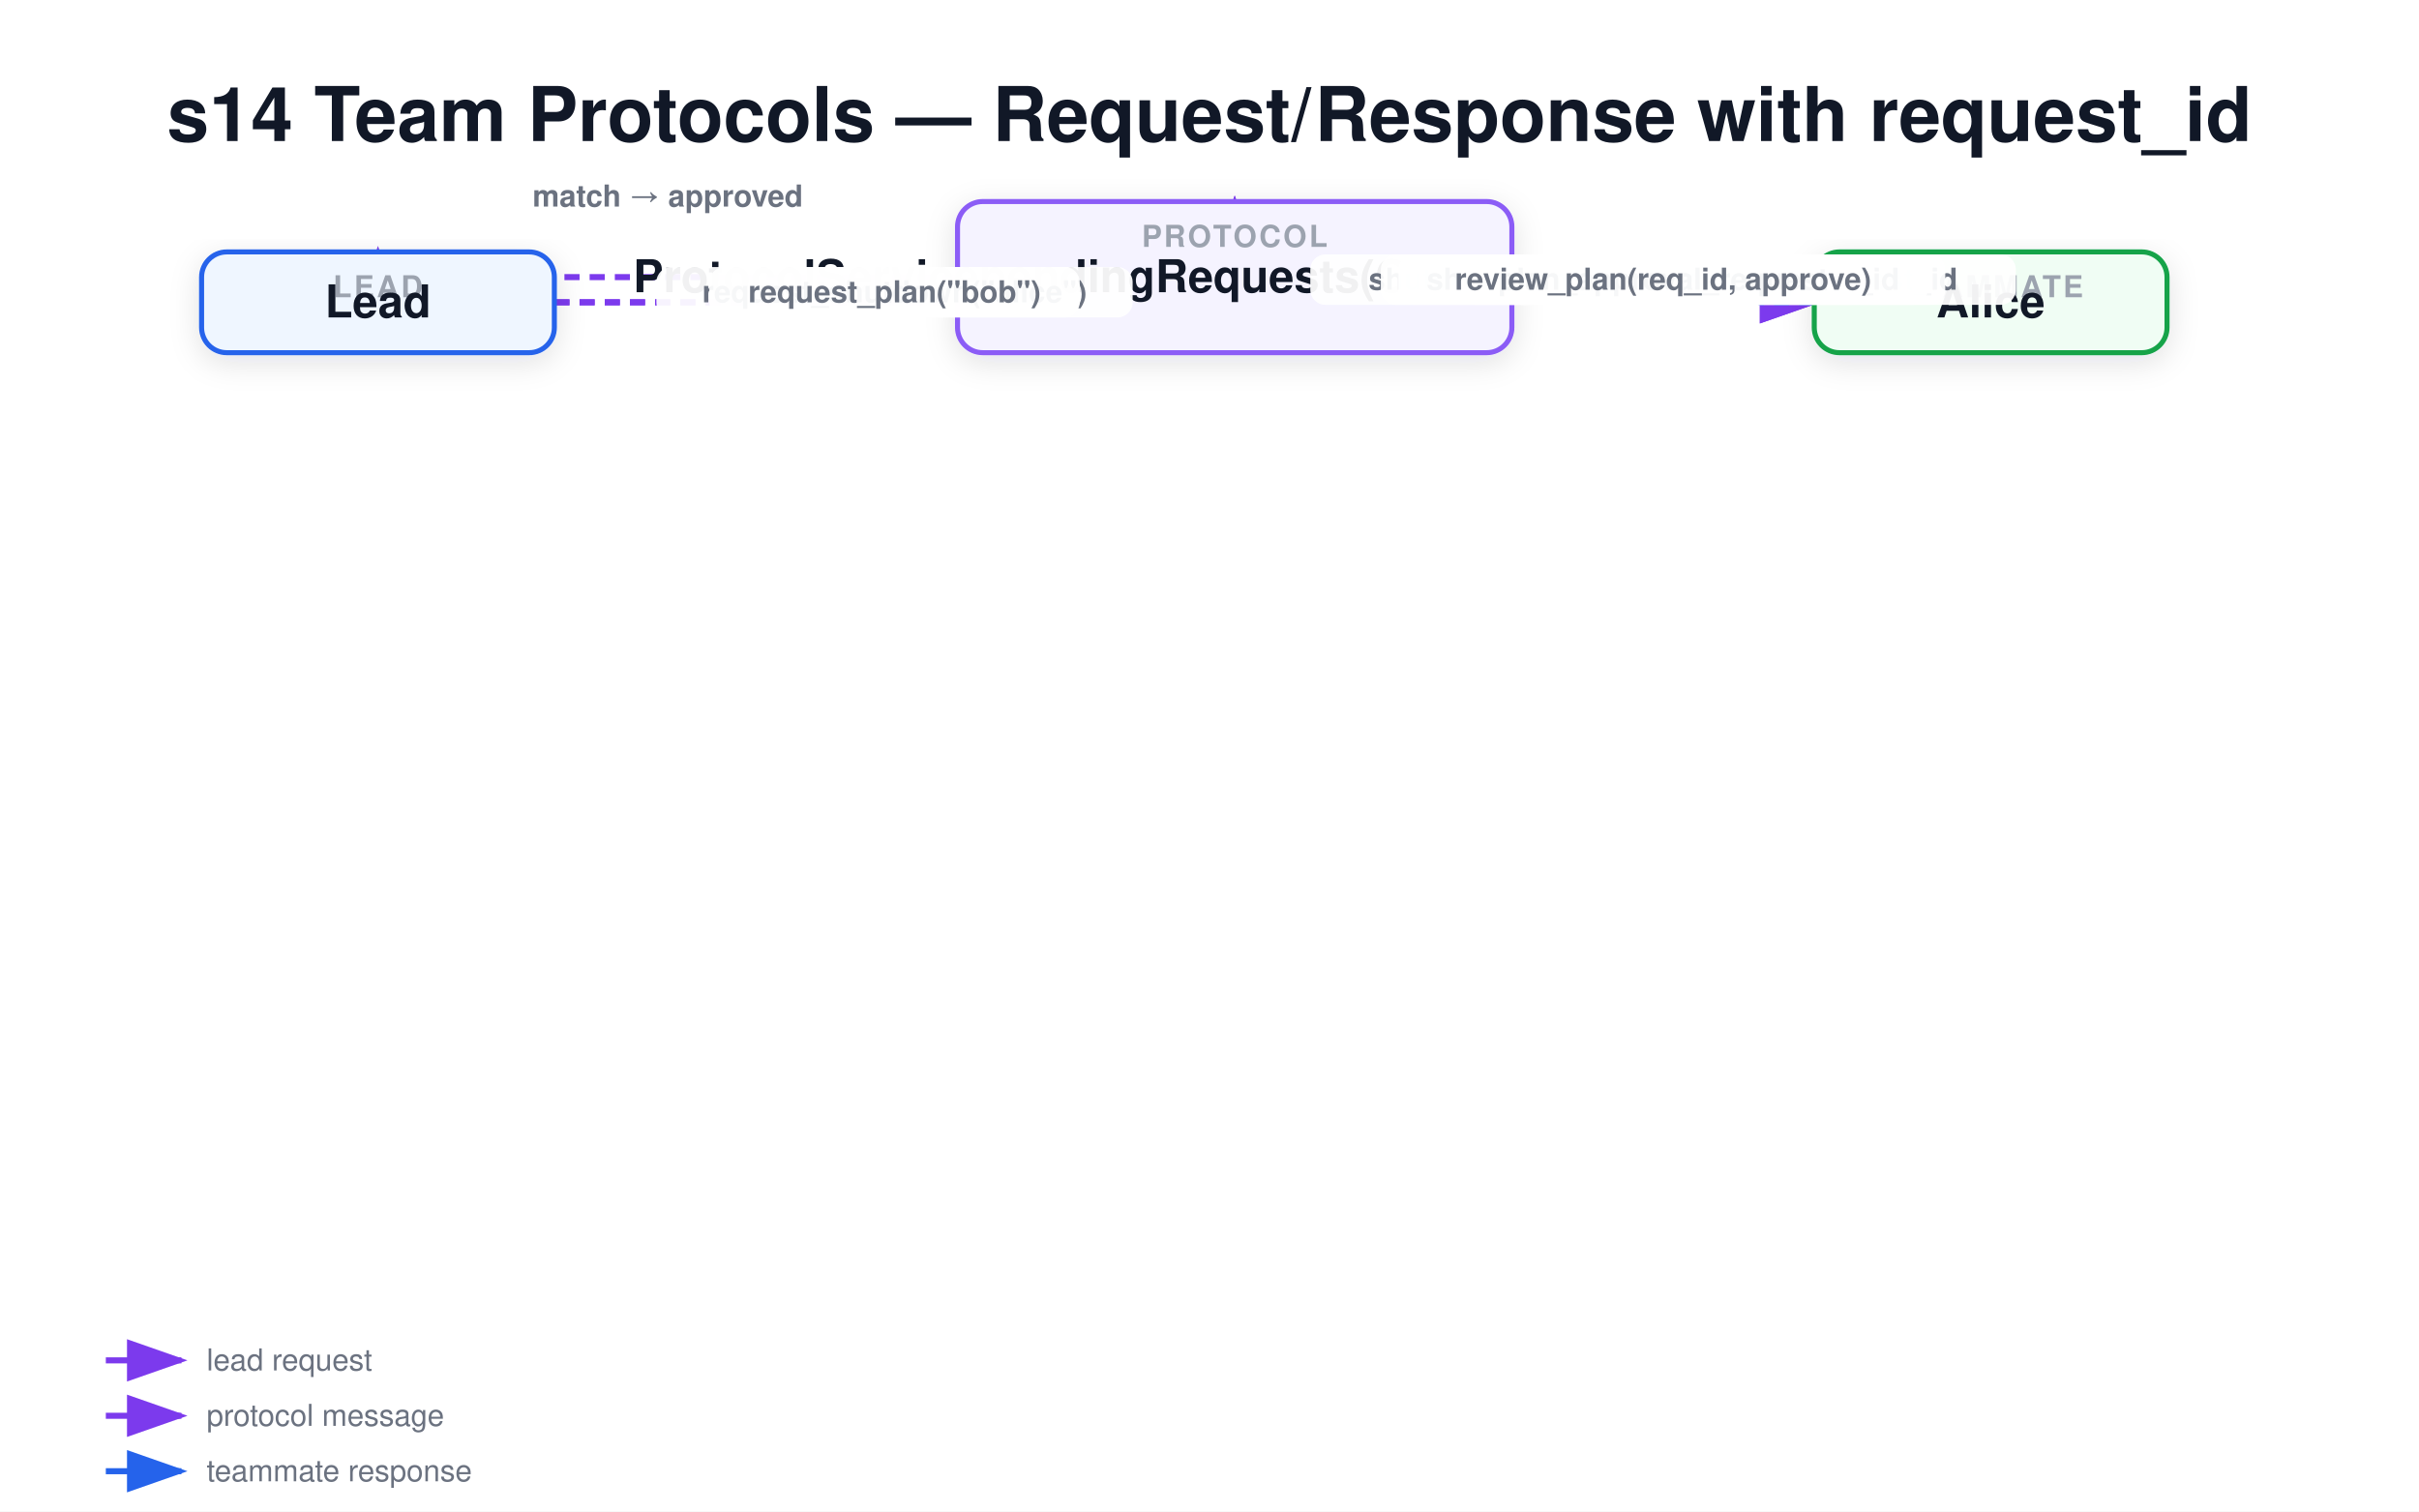
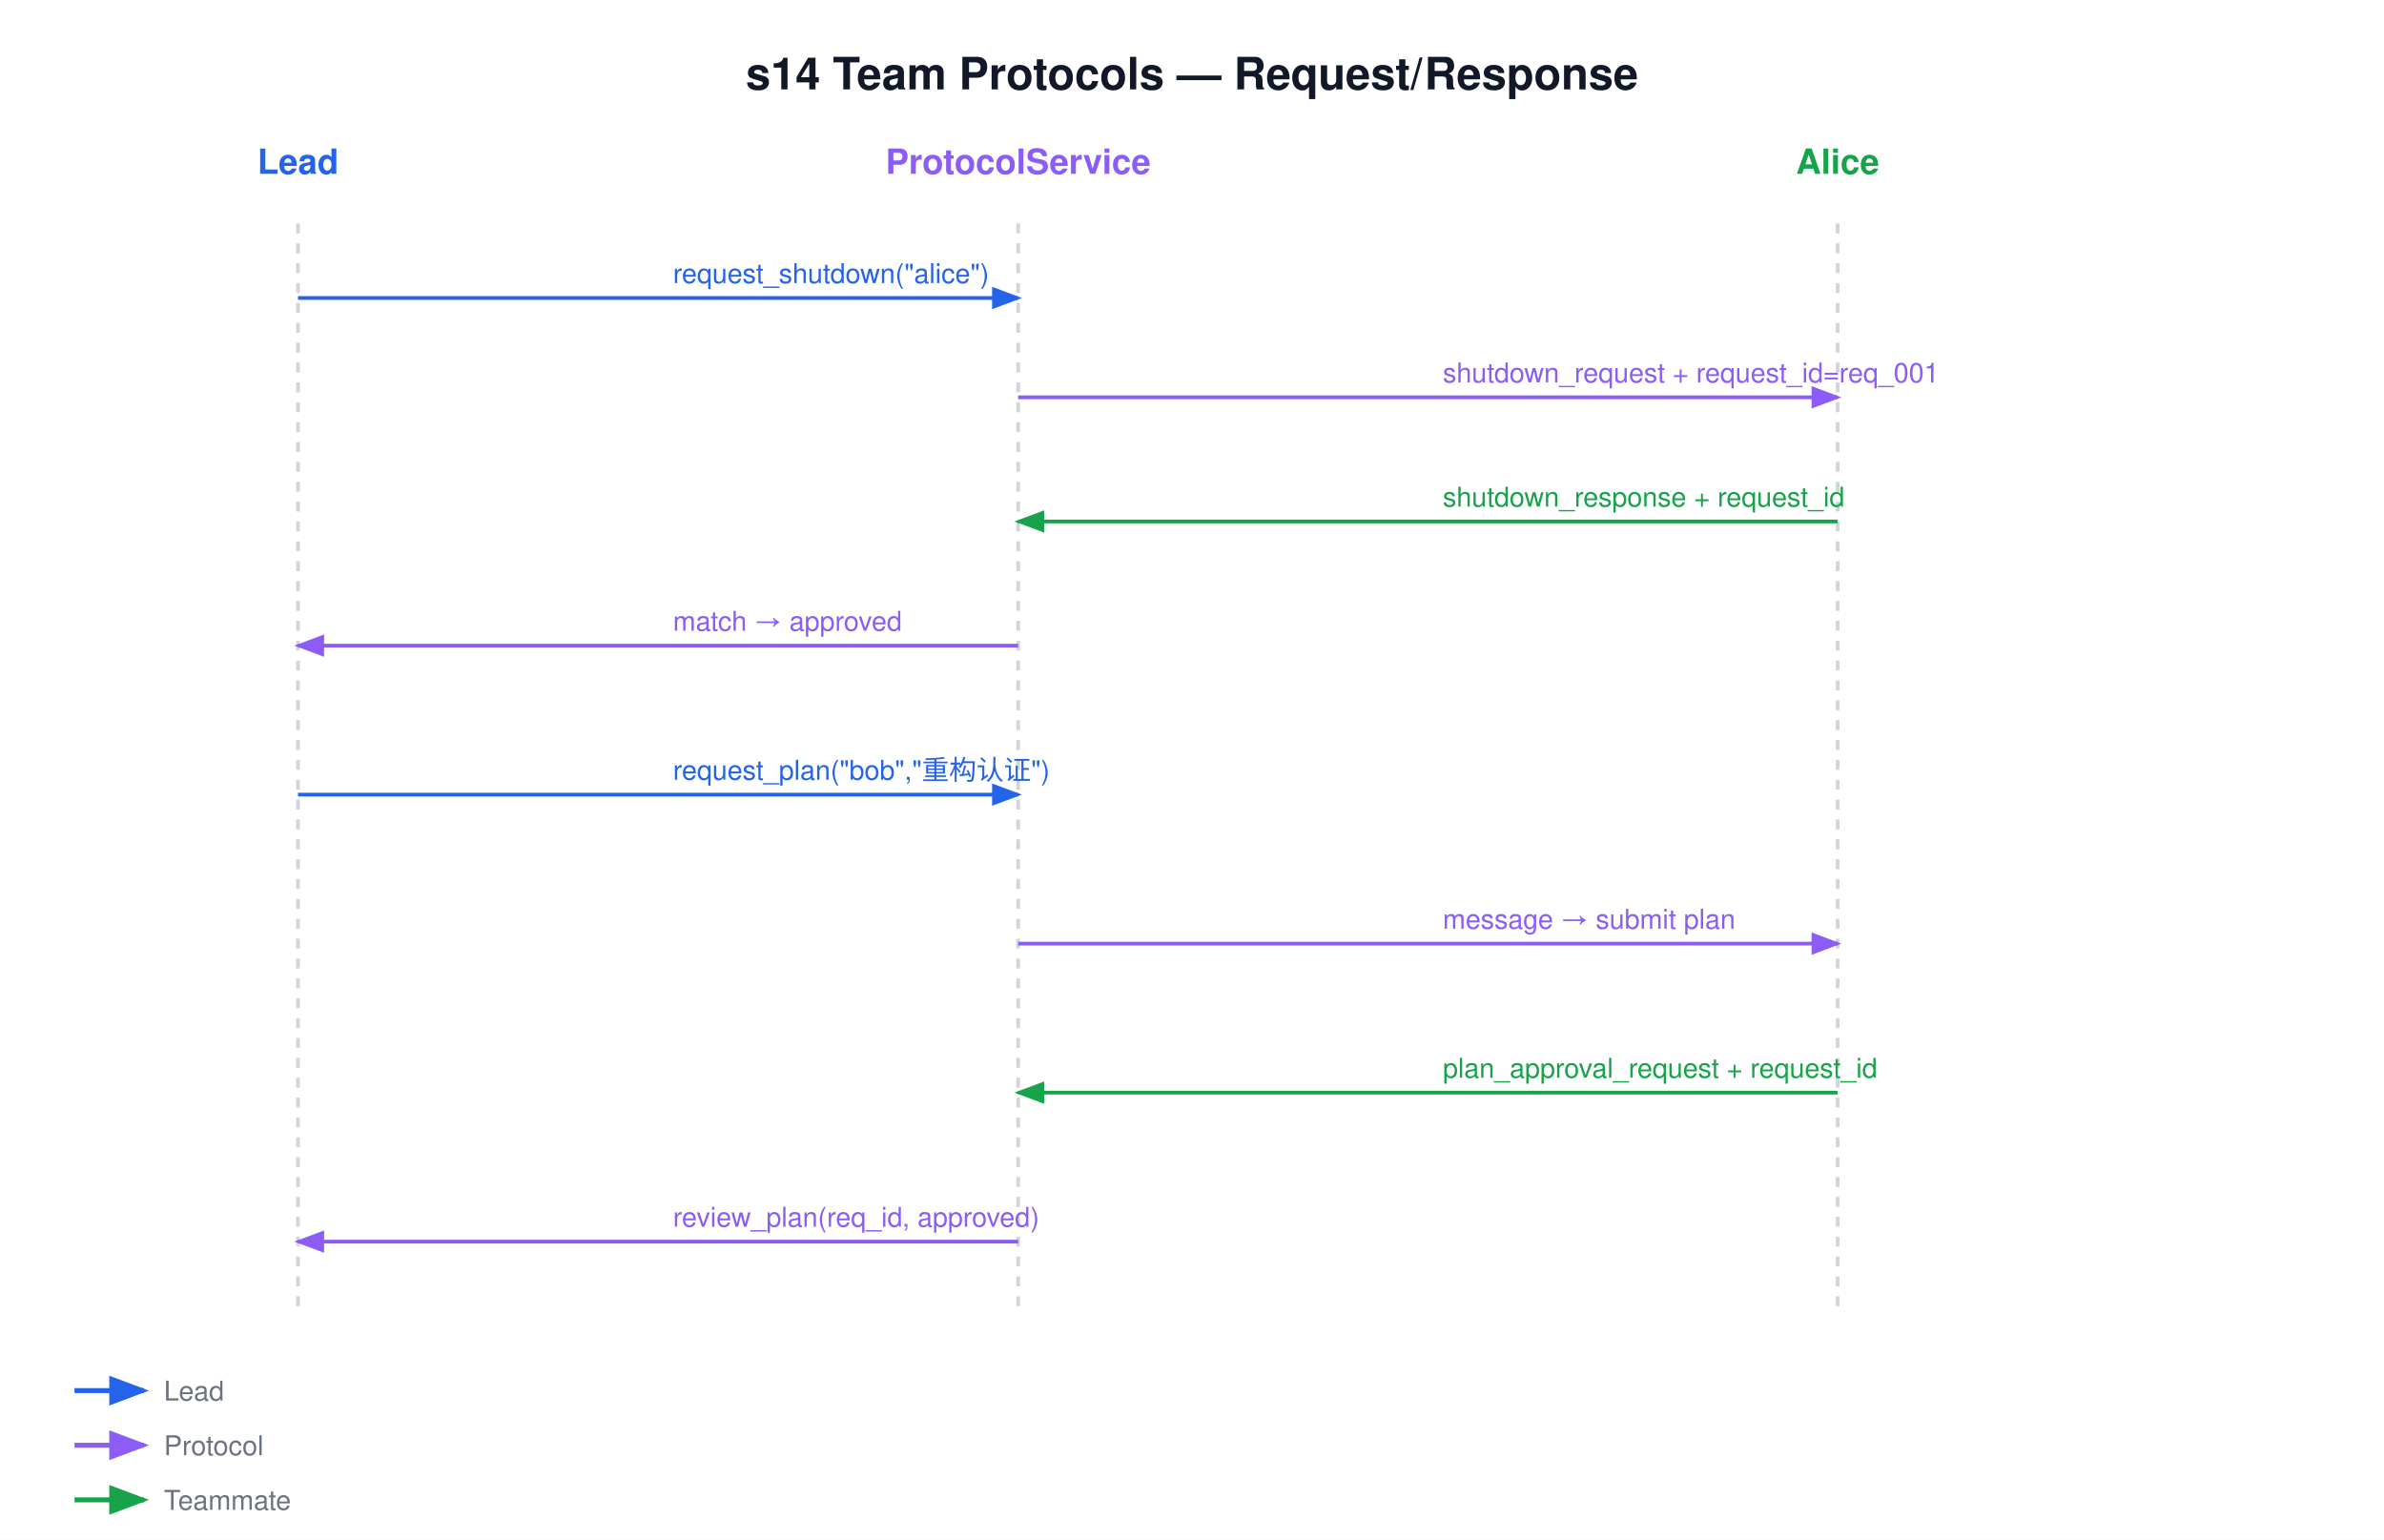
- <svg xmlns="http://www.w3.org/2000/svg" viewBox="0 0 960 600" width="960" height="600">
+ <svg xmlns="http://www.w3.org/2000/svg" viewBox="0 0 960 620" width="960" height="620">
  <defs>
-     <marker id="arrowA" markerWidth="10" markerHeight="7" refX="9" refY="3.5" orient="auto">
-       <polygon points="0 0, 10 3.5, 0 7" fill="#7c3aed" />
+     <marker id="arrow_2563eb" markerWidth="8" markerHeight="6" refX="7" refY="3" orient="auto">
+       <polygon points="0 0, 8 3, 0 6" fill="#2563eb" />
    </marker>
-     <marker id="arrowB" markerWidth="10" markerHeight="7" refX="9" refY="3.5" orient="auto">
-       <polygon points="0 0, 10 3.5, 0 7" fill="#10b981" />
+     <marker id="arrow_16a34a" markerWidth="8" markerHeight="6" refX="7" refY="3" orient="auto">
+       <polygon points="0 0, 8 3, 0 6" fill="#16a34a" />
    </marker>
-     <marker id="arrowC" markerWidth="10" markerHeight="7" refX="9" refY="3.5" orient="auto">
-       <polygon points="0 0, 10 3.5, 0 7" fill="#2563eb" />
+     <marker id="arrow_8b5cf6" markerWidth="8" markerHeight="6" refX="7" refY="3" orient="auto">
+       <polygon points="0 0, 8 3, 0 6" fill="#8b5cf6" />
    </marker>
-     <marker id="arrowE" markerWidth="10" markerHeight="7" refX="9" refY="3.5" orient="auto">
-       <polygon points="0 0, 10 3.5, 0 7" fill="#f97316" />
+     <marker id="arrow_f97316" markerWidth="8" markerHeight="6" refX="7" refY="3" orient="auto">
+       <polygon points="0 0, 8 3, 0 6" fill="#f97316" />
    </marker>
-     <marker id="arrowF" markerWidth="10" markerHeight="7" refX="9" refY="3.5" orient="auto">
-       <polygon points="0 0, 10 3.5, 0 7" fill="#7c3aed" />
+     <marker id="arrow_dc2626" markerWidth="8" markerHeight="6" refX="7" refY="3" orient="auto">
+       <polygon points="0 0, 8 3, 0 6" fill="#dc2626" />
    </marker>
-     <marker id="arrowG" markerWidth="10" markerHeight="7" refX="9" refY="3.5" orient="auto">
-       <polygon points="0 0, 10 3.5, 0 7" fill="#ef4444" />
+     <marker id="arrow_6b7280" markerWidth="8" markerHeight="6" refX="7" refY="3" orient="auto">
+       <polygon points="0 0, 8 3, 0 6" fill="#6b7280" />
    </marker>
-     <marker id="arrowH" markerWidth="10" markerHeight="7" refX="9" refY="3.5" orient="auto">
-       <polygon points="0 0, 10 3.5, 0 7" fill="#6b7280" />
-     </marker>
-     <filter id="shadowSoft" x="-20%" y="-20%" width="140%" height="160%">
-       <feDropShadow dx="0" dy="3" stdDeviation="6" flood-color="#0f172a" flood-opacity="0.12" />
-     </filter>
-     <filter id="shadowGlass" x="-20%" y="-20%" width="140%" height="160%">
-       <feDropShadow dx="0" dy="10" stdDeviation="16" flood-color="#020617" flood-opacity="0.28" />
-     </filter>
-     <style>
-     text { font-family: 'Helvetica Neue', Helvetica, Arial, 'PingFang SC', 'Microsoft YaHei', 'Microsoft JhengHei', 'SimHei', sans-serif; }
-     .title { font-size: 30px; font-weight: 700; fill: #111827; }
-     .subtitle { font-size: 14px; font-weight: 500; fill: #6b7280; }
-     .section { font-size: 13px; font-weight: 700; fill: #2563eb; letter-spacing: 1.4px; }
-     .section-sub { font-size: 12px; font-weight: 500; fill: #94a3b8; }
-     .node-title { font-size: 18px; font-weight: 700; fill: #111827; }
-     .node-sub { font-size: 12px; font-weight: 500; fill: #6b7280; }
-     .node-type { font-size: 12px; font-weight: 700; fill: #9ca3af; letter-spacing: 0.08em; }
-     .arrow-label { font-size: 12px; font-weight: 600; fill: #6b7280; }
-     .legend { font-size: 12px; font-weight: 500; fill: #6b7280; }
-     .footnote { font-size: 12px; font-weight: 500; fill: #94a3b8; }
-     </style>
  </defs>
-   <rect width="960.0" height="600.0" fill="#ffffff" />
-   <text x="480.0" y="56" text-anchor="middle" class="title">s14 Team Protocols — Request/Response with request_id</text>
-   <path d="M 220.0,120.0 L 490.0,120.0 L 490.0,80.0" fill="none" stroke="#7c3aed" stroke-width="2.4" marker-end="url(#arrowA)" stroke-dasharray="6,4" />
-   <path d="M 600.0,110.0 L 620.4,110.0 L 699.6,120.0 L 720.0,120.0" fill="none" stroke="#7c3aed" stroke-width="2.4" marker-end="url(#arrowA)" stroke-dasharray="6,4" />
-   <path d="M 720.0,120.0 L 699.6,120.0 L 620.4,110.0 L 600.0,110.0" fill="none" stroke="#2563eb" stroke-width="2.4" marker-end="url(#arrowC)" stroke-dasharray="6,4" />
-   <path d="M 380.0,110.0 L 150.0,110.0 L 150.0,100.0" fill="none" stroke="#7c3aed" stroke-width="2.4" marker-end="url(#arrowA)" stroke-dasharray="6,4" />
-   <path d="M 220.0,120.0 L 490.0,120.0 L 490.0,80.0" fill="none" stroke="#7c3aed" stroke-width="2.4" marker-end="url(#arrowA)" stroke-dasharray="6,4" />
-   <path d="M 600.0,110.0 L 620.4,110.0 L 699.6,120.0 L 720.0,120.0" fill="none" stroke="#7c3aed" stroke-width="2.4" marker-end="url(#arrowA)" stroke-dasharray="6,4" />
-   <path d="M 720.0,120.0 L 699.6,120.0 L 620.4,110.0 L 600.0,110.0" fill="none" stroke="#2563eb" stroke-width="2.4" marker-end="url(#arrowC)" stroke-dasharray="6,4" />
-   <rect x="80.0" y="100.0" width="140.0" height="40.0" rx="10.0" fill="#eff6ff" stroke="#2563eb" stroke-width="2.0" filter="url(#shadowSoft)" />
-   <text x="150.0" y="118.0" text-anchor="middle" class="node-type">LEAD</text>
-   <text x="150.0" y="126.0" text-anchor="middle" class="node-title">Lead</text>
-   <rect x="380.0" y="80.0" width="220.0" height="60.0" rx="10.0" fill="#f5f3ff" stroke="#8b5cf6" stroke-width="2.0" filter="url(#shadowSoft)" />
-   <text x="490.0" y="98.0" text-anchor="middle" class="node-type">PROTOCOL</text>
-   <text x="490.0" y="116.0" text-anchor="middle" class="node-title">ProtocolService
- pendingRequests
- (ConcurrentHashMap)</text>
-   <rect x="720.0" y="100.0" width="140.0" height="40.0" rx="10.0" fill="#f0fdf4" stroke="#16a34a" stroke-width="2.0" filter="url(#shadowSoft)" />
-   <text x="790.0" y="118.0" text-anchor="middle" class="node-type">TEAMMATE</text>
-   <text x="790.0" y="126.0" text-anchor="middle" class="node-title">Alice</text>
-   <rect x="260.5" y="106.0" width="189" height="20" rx="6" fill="#ffffff" opacity="0.94" />
-   <text x="355.0" y="120.0" text-anchor="middle" class="arrow-label">request_shutdown("alice")</text>
-   <rect x="520.0" y="101.0" width="280" height="20" rx="6" fill="#ffffff" opacity="0.94" />
-   <text x="660.0" y="115.0" text-anchor="middle" class="arrow-label">shutdown_request
- + metadata.request_id</text>
-   <rect x="548.0" y="101.0" width="224" height="20" rx="6" fill="#ffffff" opacity="0.94" />
-   <text x="660.0" y="115.0" text-anchor="middle" class="arrow-label">shutdown_response
- + request_id</text>
-   <rect x="202.0" y="68.0" width="126" height="20" rx="6" fill="#ffffff" opacity="0.94" />
-   <text x="265.0" y="82.0" text-anchor="middle" class="arrow-label">match → approved</text>
-   <rect x="281.5" y="106.0" width="147" height="20" rx="6" fill="#ffffff" opacity="0.94" />
-   <text x="355.0" y="120.0" text-anchor="middle" class="arrow-label">request_plan("bob")</text>
-   <rect x="579.5" y="101.0" width="161" height="20" rx="6" fill="#ffffff" opacity="0.94" />
-   <text x="660.0" y="115.0" text-anchor="middle" class="arrow-label">plan_approval_request</text>
-   <rect x="555.0" y="101.0" width="210" height="20" rx="6" fill="#ffffff" opacity="0.94" />
-   <text x="660.0" y="115.0" text-anchor="middle" class="arrow-label">review_plan(req_id, approve)</text>
-   <line x1="42.0" y1="540.0" x2="72.0" y2="540.0" stroke="#7c3aed" stroke-width="2.4" marker-end="url(#arrowA)" />
-   <text x="82.0" y="544.0" class="legend">lead request</text>
-   <line x1="42.0" y1="562.0" x2="72.0" y2="562.0" stroke="#7c3aed" stroke-width="2.4" marker-end="url(#arrowA)" />
-   <text x="82.0" y="566.0" class="legend">protocol message</text>
-   <line x1="42.0" y1="584.0" x2="72.0" y2="584.0" stroke="#2563eb" stroke-width="2.4" marker-end="url(#arrowC)" />
-   <text x="82.0" y="588.0" class="legend">teammate response</text>
+   <rect width="960" height="620" fill="#ffffff" />
+   <text x="480" y="36" text-anchor="middle" font-family="Helvetica Neue,Helvetica,Arial,PingFang SC,Microsoft YaHei,sans-serif" font-size="18" fill="#111827" font-weight="600">s14 Team Protocols — Request/Response</text>
+   <text x="120" y="70" text-anchor="middle" font-family="Helvetica Neue,Helvetica,Arial,PingFang SC,Microsoft YaHei,sans-serif" font-size="14" fill="#2563eb" font-weight="600">Lead</text>
+   <line x1="120" y1="90" x2="120" y2="530" stroke="#d1d5db" stroke-width="1.5" stroke-dasharray="4,4" />
+   <text x="410" y="70" text-anchor="middle" font-family="Helvetica Neue,Helvetica,Arial,PingFang SC,Microsoft YaHei,sans-serif" font-size="14" fill="#8b5cf6" font-weight="600">ProtocolService</text>
+   <line x1="410" y1="90" x2="410" y2="530" stroke="#d1d5db" stroke-width="1.5" stroke-dasharray="4,4" />
+   <text x="740" y="70" text-anchor="middle" font-family="Helvetica Neue,Helvetica,Arial,PingFang SC,Microsoft YaHei,sans-serif" font-size="14" fill="#16a34a" font-weight="600">Alice</text>
+   <line x1="740" y1="90" x2="740" y2="530" stroke="#d1d5db" stroke-width="1.5" stroke-dasharray="4,4" />
+   <path d="M 120,120 L 265,120 L 265,120 L 410,120" fill="none" stroke="#2563eb" stroke-width="1.5" marker-end="url(#arrow_2563eb)" />
+   <text x="271" y="114" font-family="Helvetica Neue,Helvetica,Arial,PingFang SC,Microsoft YaHei,sans-serif" font-size="11" fill="#2563eb">request_shutdown("alice")</text>
+   <path d="M 410,160 L 575,160 L 575,160 L 740,160" fill="none" stroke="#8b5cf6" stroke-width="1.5" marker-end="url(#arrow_8b5cf6)" />
+   <text x="581" y="154" font-family="Helvetica Neue,Helvetica,Arial,PingFang SC,Microsoft YaHei,sans-serif" font-size="11" fill="#8b5cf6">shutdown_request + request_id=req_001</text>
+   <path d="M 740,210 L 575,210 L 575,210 L 410,210" fill="none" stroke="#16a34a" stroke-width="1.5" marker-end="url(#arrow_16a34a)" />
+   <text x="581" y="204" font-family="Helvetica Neue,Helvetica,Arial,PingFang SC,Microsoft YaHei,sans-serif" font-size="11" fill="#16a34a">shutdown_response + request_id</text>
+   <path d="M 410,260 L 265,260 L 265,260 L 120,260" fill="none" stroke="#8b5cf6" stroke-width="1.5" marker-end="url(#arrow_8b5cf6)" />
+   <text x="271" y="254" font-family="Helvetica Neue,Helvetica,Arial,PingFang SC,Microsoft YaHei,sans-serif" font-size="11" fill="#8b5cf6">match → approved</text>
+   <path d="M 120,320 L 265,320 L 265,320 L 410,320" fill="none" stroke="#2563eb" stroke-width="1.5" marker-end="url(#arrow_2563eb)" />
+   <text x="271" y="314" font-family="Helvetica Neue,Helvetica,Arial,PingFang SC,Microsoft YaHei,sans-serif" font-size="11" fill="#2563eb">request_plan("bob","重构认证")</text>
+   <path d="M 410,380 L 575,380 L 575,380 L 740,380" fill="none" stroke="#8b5cf6" stroke-width="1.5" marker-end="url(#arrow_8b5cf6)" />
+   <text x="581" y="374" font-family="Helvetica Neue,Helvetica,Arial,PingFang SC,Microsoft YaHei,sans-serif" font-size="11" fill="#8b5cf6">message → submit plan</text>
+   <path d="M 740,440 L 575,440 L 575,440 L 410,440" fill="none" stroke="#16a34a" stroke-width="1.5" marker-end="url(#arrow_16a34a)" />
+   <text x="581" y="434" font-family="Helvetica Neue,Helvetica,Arial,PingFang SC,Microsoft YaHei,sans-serif" font-size="11" fill="#16a34a">plan_approval_request + request_id</text>
+   <path d="M 410,500 L 265,500 L 265,500 L 120,500" fill="none" stroke="#8b5cf6" stroke-width="1.5" marker-end="url(#arrow_8b5cf6)" />
+   <text x="271" y="494" font-family="Helvetica Neue,Helvetica,Arial,PingFang SC,Microsoft YaHei,sans-serif" font-size="11" fill="#8b5cf6">review_plan(req_id, approved)</text>
+   <line x1="30" y1="560" x2="58" y2="560" stroke="#2563eb" stroke-width="2" marker-end="url(#arrow_2563eb)" />
+   <text x="66" y="564" font-family="Helvetica Neue,Helvetica,Arial,PingFang SC,Microsoft YaHei,sans-serif" font-size="11" fill="#6b7280">Lead</text>
+   <line x1="30" y1="582" x2="58" y2="582" stroke="#8b5cf6" stroke-width="2" marker-end="url(#arrow_8b5cf6)" />
+   <text x="66" y="586" font-family="Helvetica Neue,Helvetica,Arial,PingFang SC,Microsoft YaHei,sans-serif" font-size="11" fill="#6b7280">Protocol</text>
+   <line x1="30" y1="604" x2="58" y2="604" stroke="#16a34a" stroke-width="2" marker-end="url(#arrow_16a34a)" />
+   <text x="66" y="608" font-family="Helvetica Neue,Helvetica,Arial,PingFang SC,Microsoft YaHei,sans-serif" font-size="11" fill="#6b7280">Teammate</text>
</svg>
